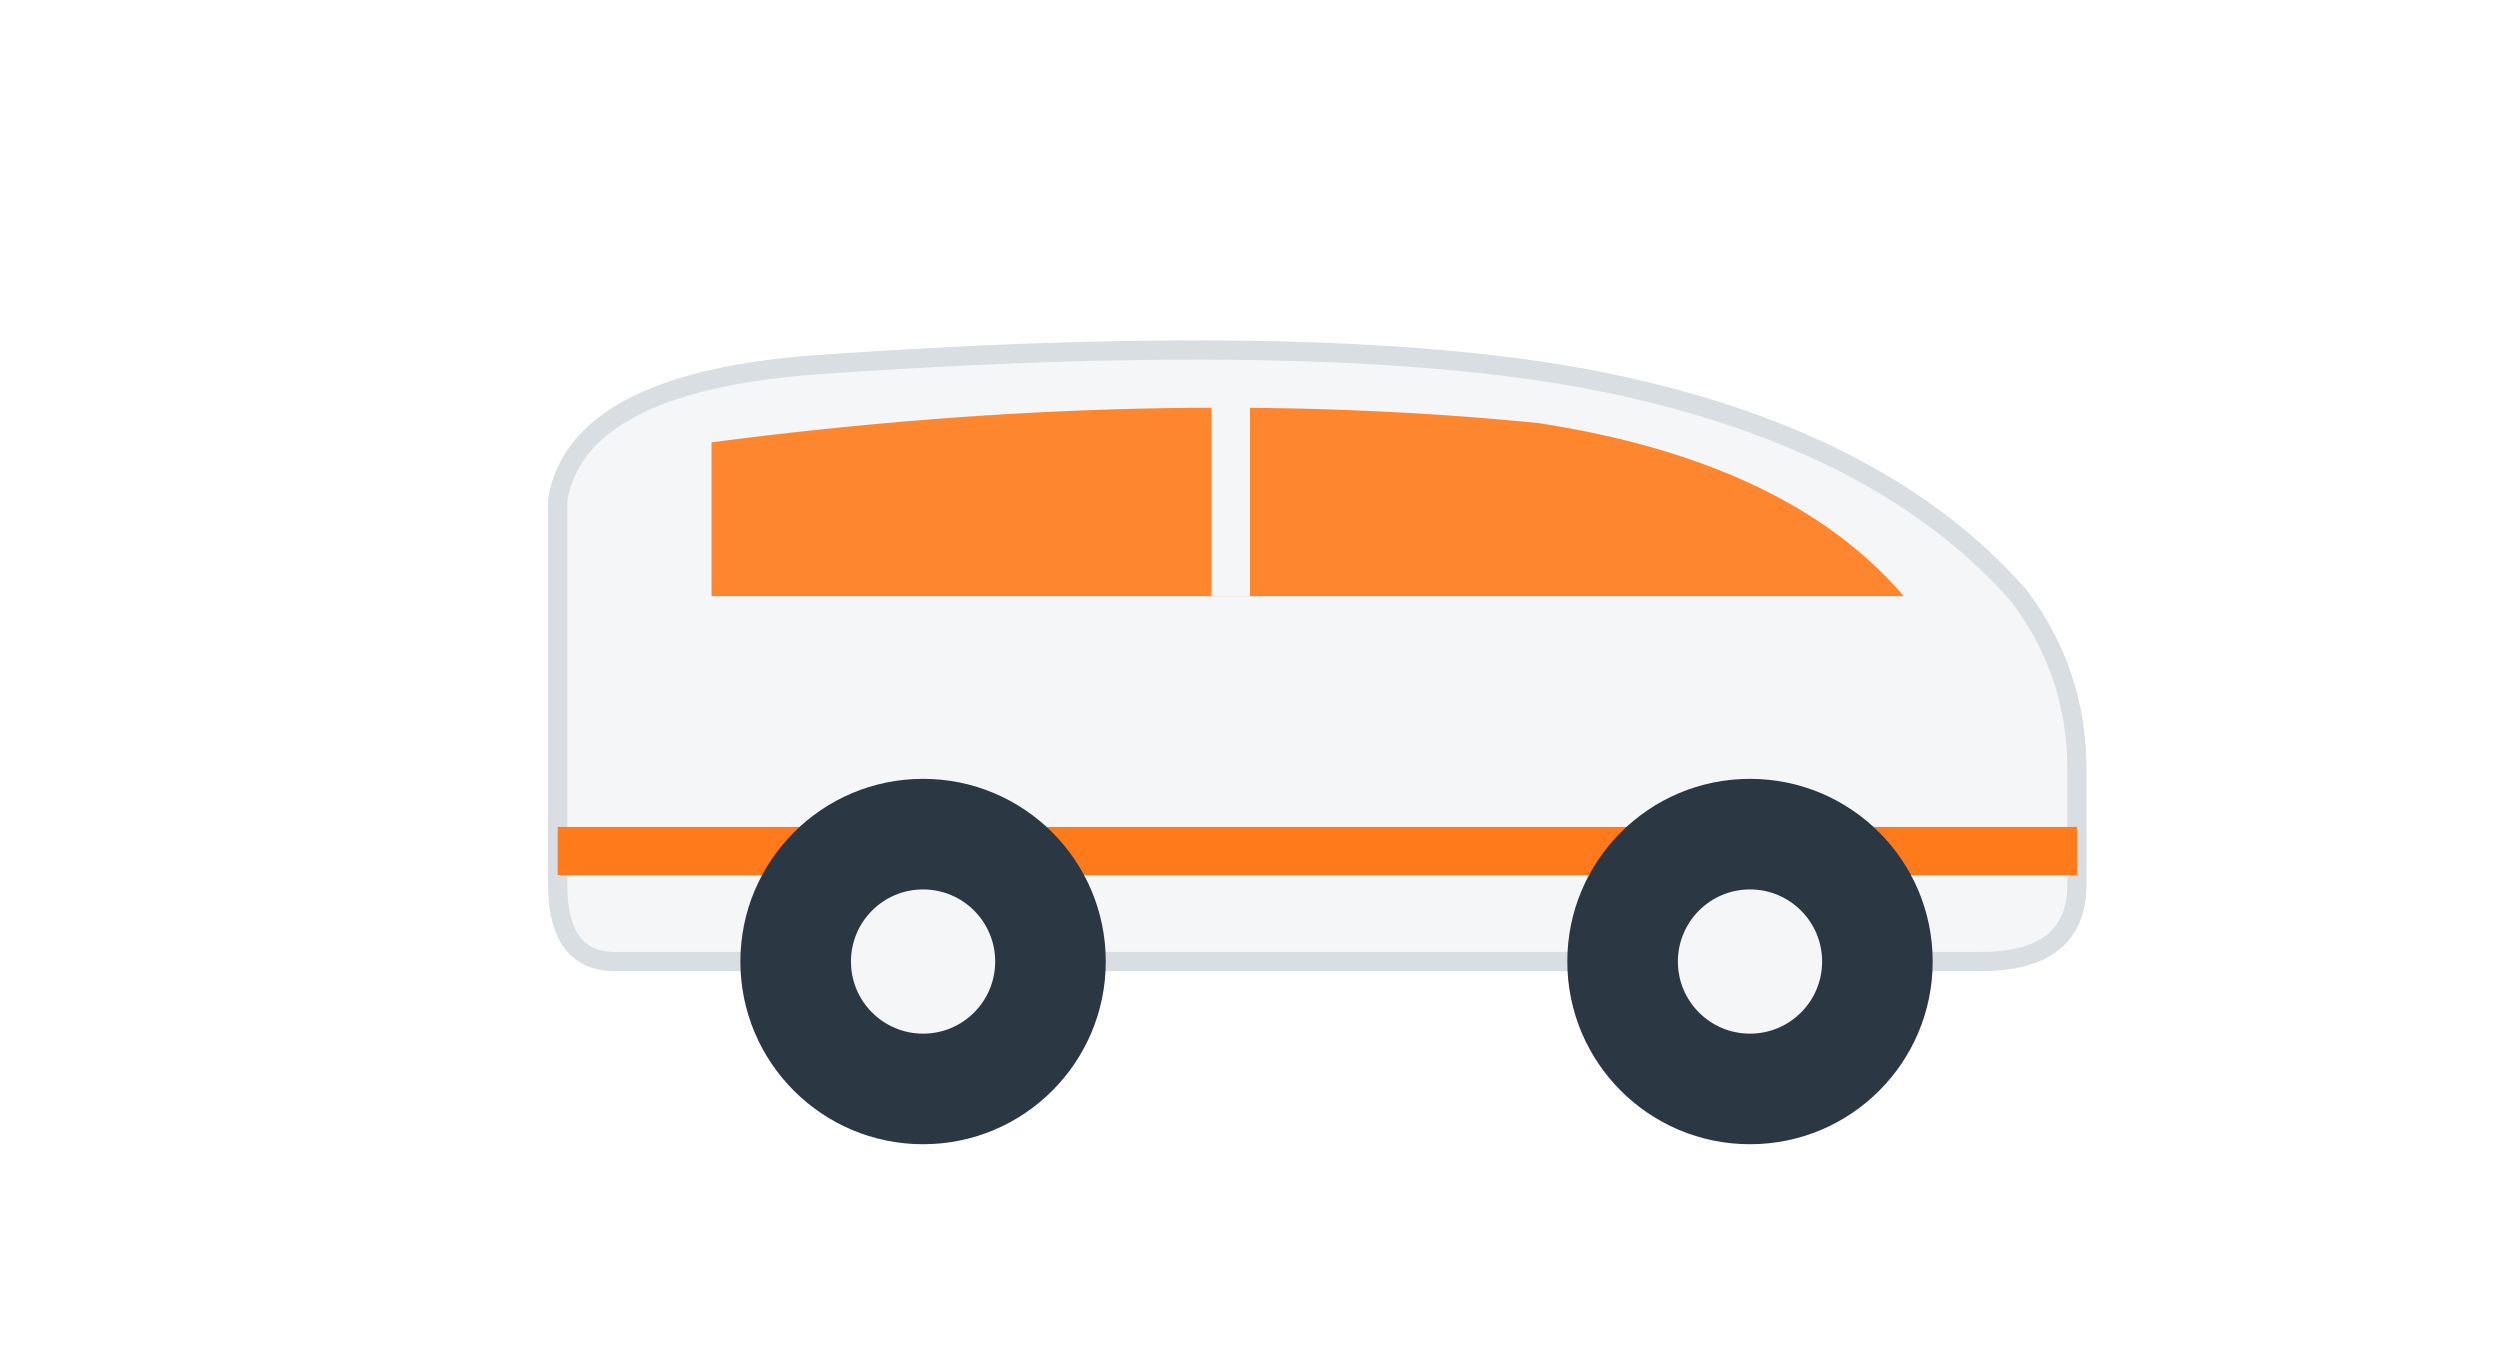
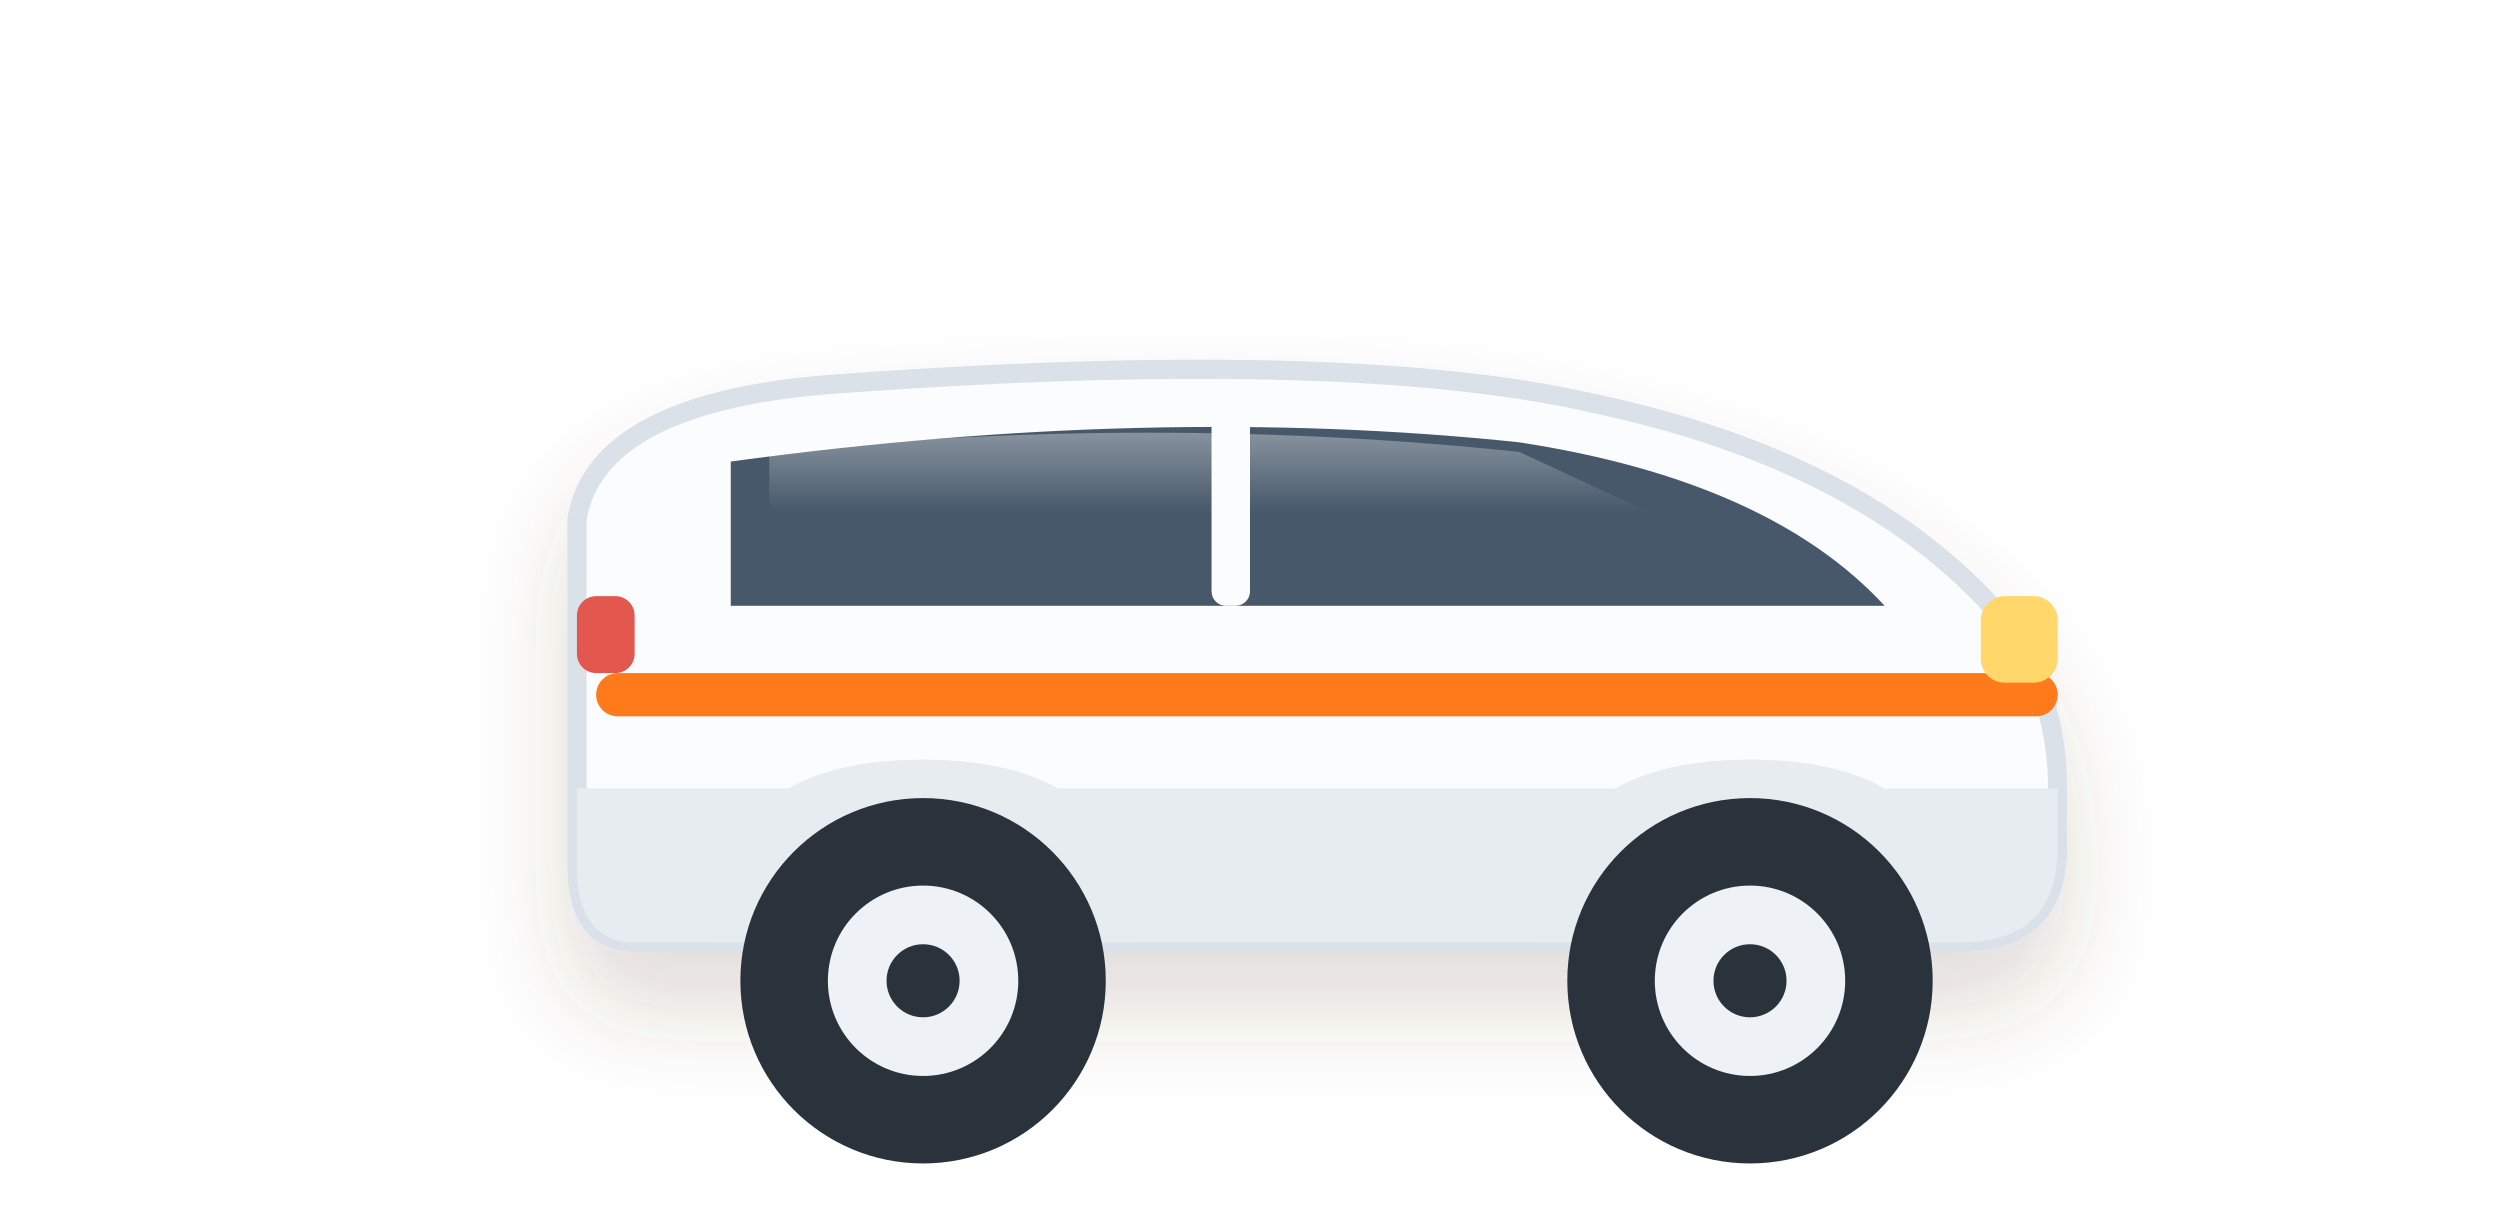
- <svg xmlns="http://www.w3.org/2000/svg" viewBox="0 0 260 140" width="260" height="140" role="img" aria-label="Toyota Noah">
-   <path d="M58 52            Q60 40 84 38            Q140 34 168 40            Q196 46 210 62            Q216 70 216 80            L216 92            Q216 100 206 100            L64 100            Q58 100 58 92            Z" fill="#f4f6f8" />
-   <path d="M58 52            Q60 40 84 38            Q140 34 168 40            Q196 46 210 62            Q216 70 216 80            L216 92            Q216 100 206 100            L64 100            Q58 100 58 92            Z" fill="none" stroke="#d9dee3" stroke-width="2" />
-   <path d="M74 46 Q120 40 160 44 Q186 48 198 62 L74 62 Z" fill="#ff7a1a" opacity="0.9" />
-   <rect x="126" y="42" width="4" height="20" fill="#f4f6f8" />
-   <rect x="58" y="86" width="158" height="5" fill="#ff7a1a" />
-   <circle cx="96" cy="100" r="19" fill="#2b3742" />
-   <circle cx="96" cy="100" r="7.5" fill="#f4f6f8" />
-   <circle cx="182" cy="100" r="19" fill="#2b3742" />
-   <circle cx="182" cy="100" r="7.5" fill="#f4f6f8" />
+ <svg xmlns="http://www.w3.org/2000/svg" viewBox="0 0 260 128" width="260" height="128" role="img" aria-label="Toyota Noah">
+   <defs>
+     <filter id="sh" x="-20%" y="-20%" width="140%" height="150%">
+       <feDropShadow dx="0" dy="6" stdDeviation="5" flood-color="#5a3d24" flood-opacity="0.18" />
+     </filter>
+     <linearGradient id="gl" x1="0" y1="0" x2="0" y2="1">
+       <stop offset="0" stop-color="#fff" stop-opacity="0.35" />
+       <stop offset="0.55" stop-color="#fff" stop-opacity="0" />
+     </linearGradient>
+   </defs>
+   <g filter="url(#sh)">
+     <path d="M60 54 Q62 42 86 40 Q140 36 166 42 Q194 48 208 64 Q214 72 214 82 L214 88 Q214 98 204 98 L66 98 Q60 98 60 90 Z" fill="#fbfcfd" />
+     <path d="M60 54 Q62 42 86 40 Q140 36 166 42 Q194 48 208 64 Q214 72 214 82 L214 88 Q214 98 204 98 L66 98 Q60 98 60 90 Z" fill="none" stroke="#dbe1e8" stroke-width="2" />
+   </g>
+   <path d="M60 82 L214 82 L214 88 Q214 98 204 98 L66 98 Q60 98 60 90 Z" fill="#e7ecf1" />
+   <path d="M76 48 Q120 42 158 46 Q184 50 196 63 L76 63 Z" fill="#46586a" />
+   <path d="M80 47 Q120 43 158 47 L186 60 L80 55 Z" fill="url(#gl)" />
+   <rect x="126" y="43" width="4" height="20" rx="1.5" fill="#fbfcfd" />
+   <rect x="62" y="70" width="152" height="4.5" rx="2.25" fill="#ff7a1a" />
+   <rect x="206" y="62" width="8" height="9" rx="2.5" fill="#ffd76b" />
+   <rect x="60" y="62" width="6" height="8" rx="2" fill="#e2574e" />
+   <path d="M74 98 Q74 79 96 79 Q118 79 118 98 Z" fill="#e7ecf1" />
+   <path d="M160 98 Q160 79 182 79 Q204 79 204 98 Z" fill="#e7ecf1" />
+   <g>
+     <circle cx="96" cy="102" r="19" fill="#2a333c" />
+     <circle cx="96" cy="102" r="9.9" fill="#eef2f6" />
+     <circle cx="96" cy="102" r="3.8" fill="#2a333c" />
+   </g>
+   <g>
+     <circle cx="182" cy="102" r="19" fill="#2a333c" />
+     <circle cx="182" cy="102" r="9.9" fill="#eef2f6" />
+     <circle cx="182" cy="102" r="3.8" fill="#2a333c" />
+   </g>
</svg>
